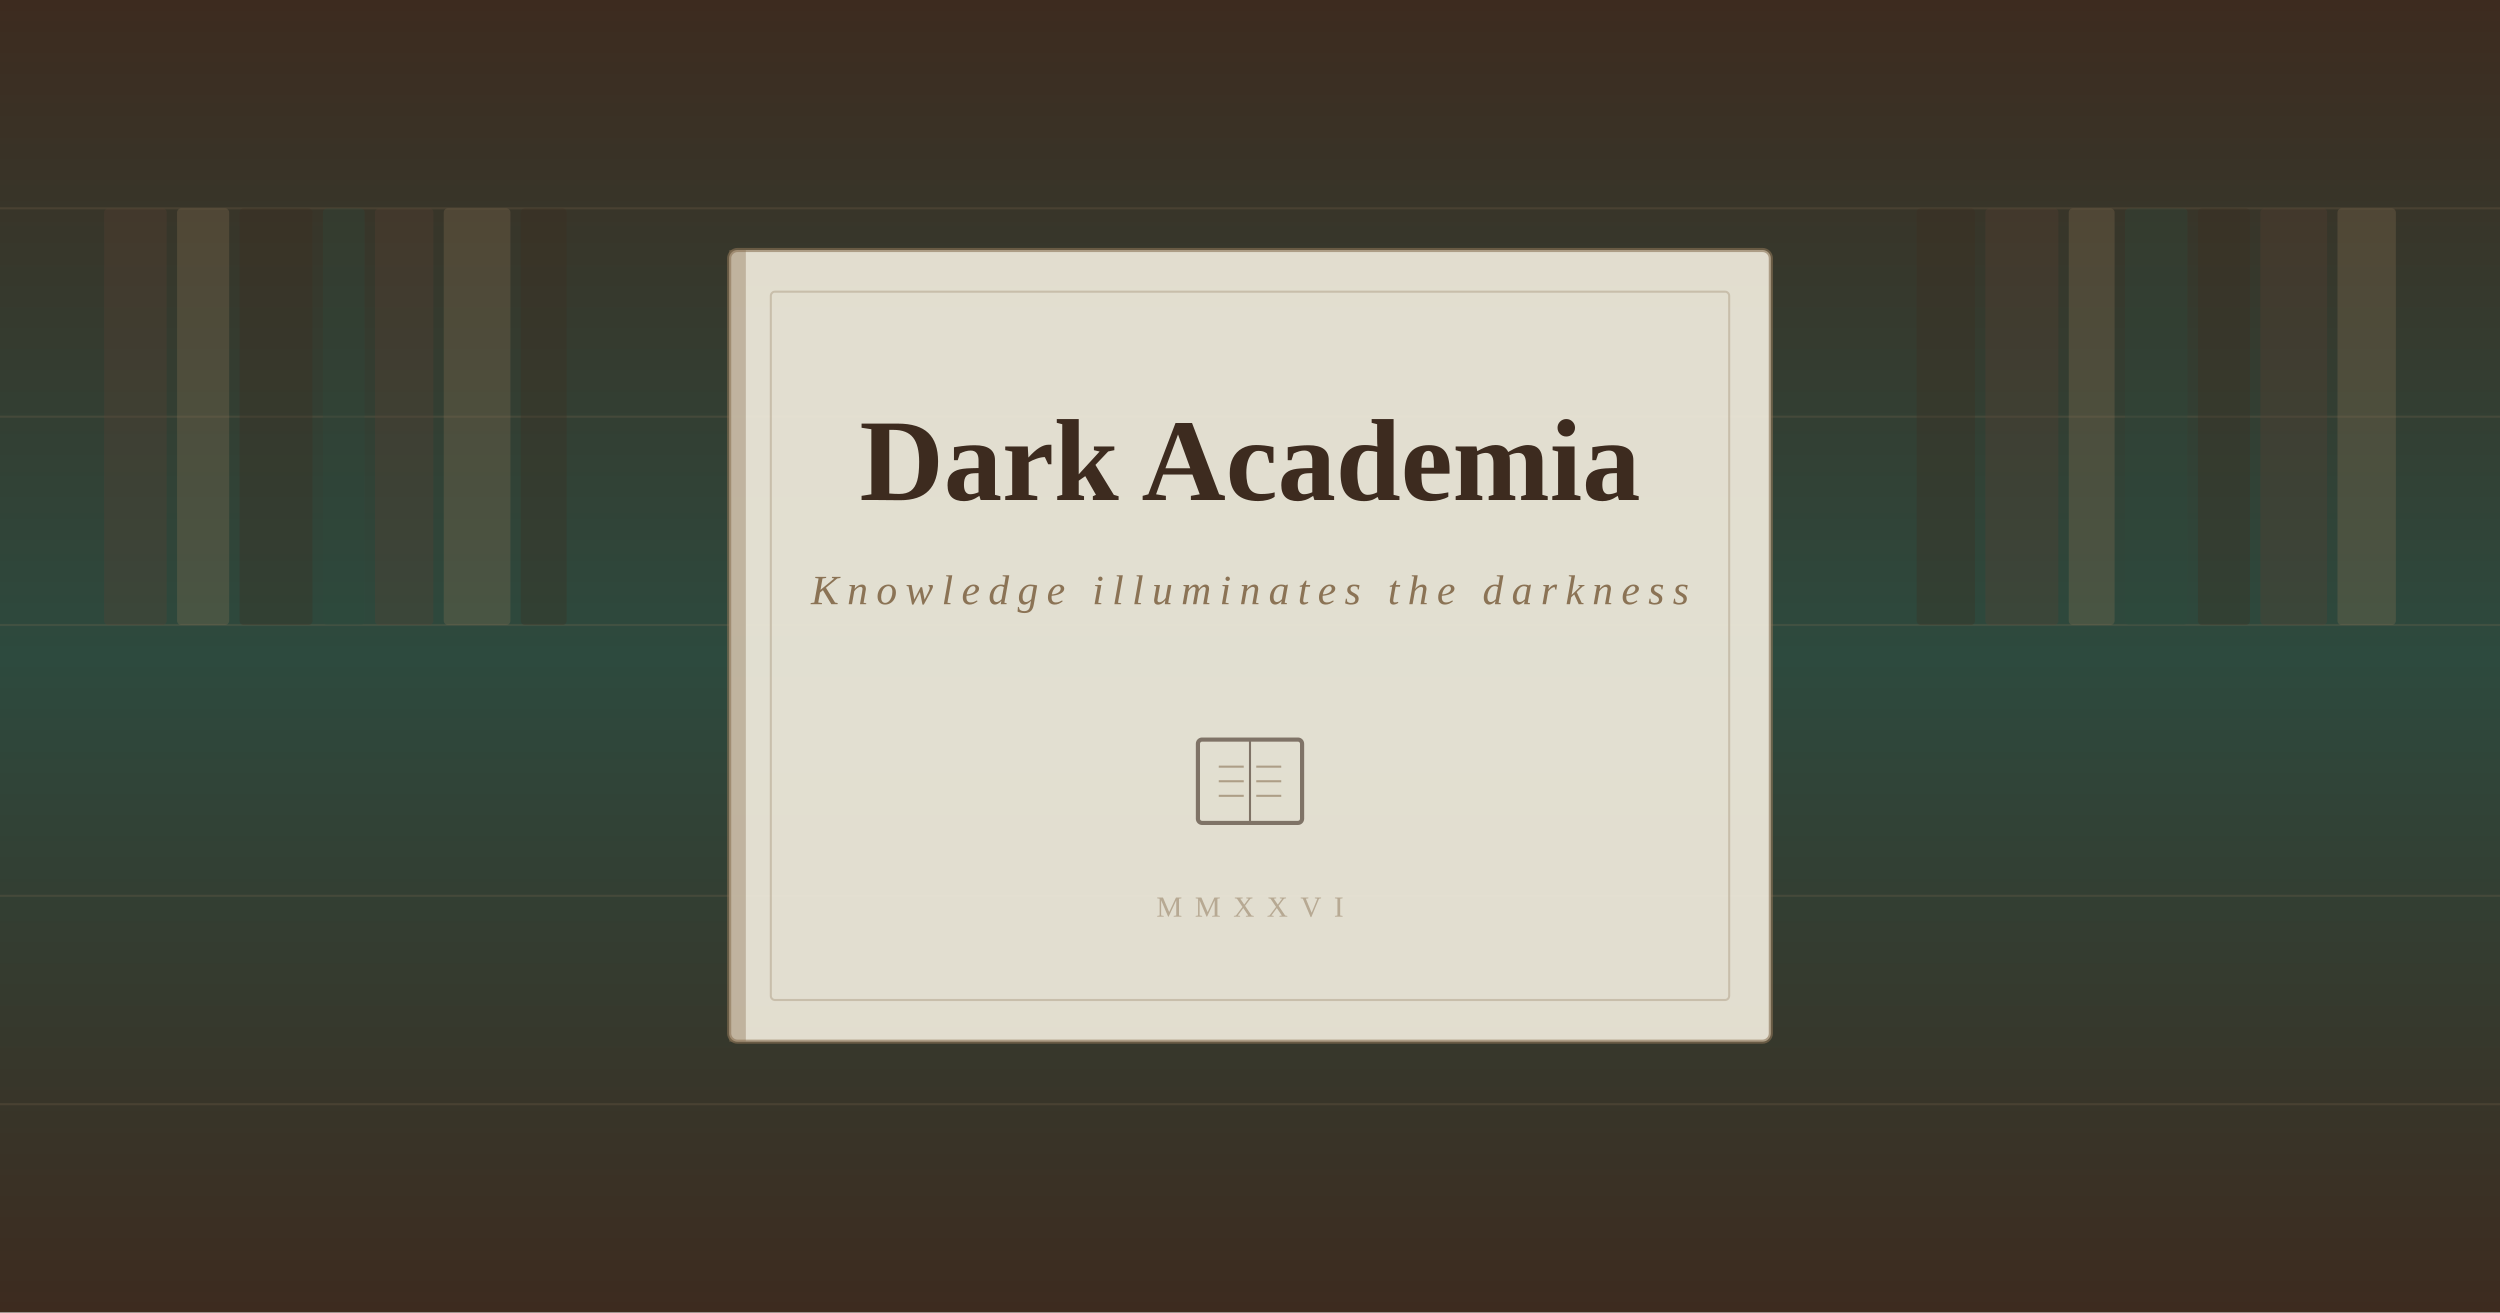
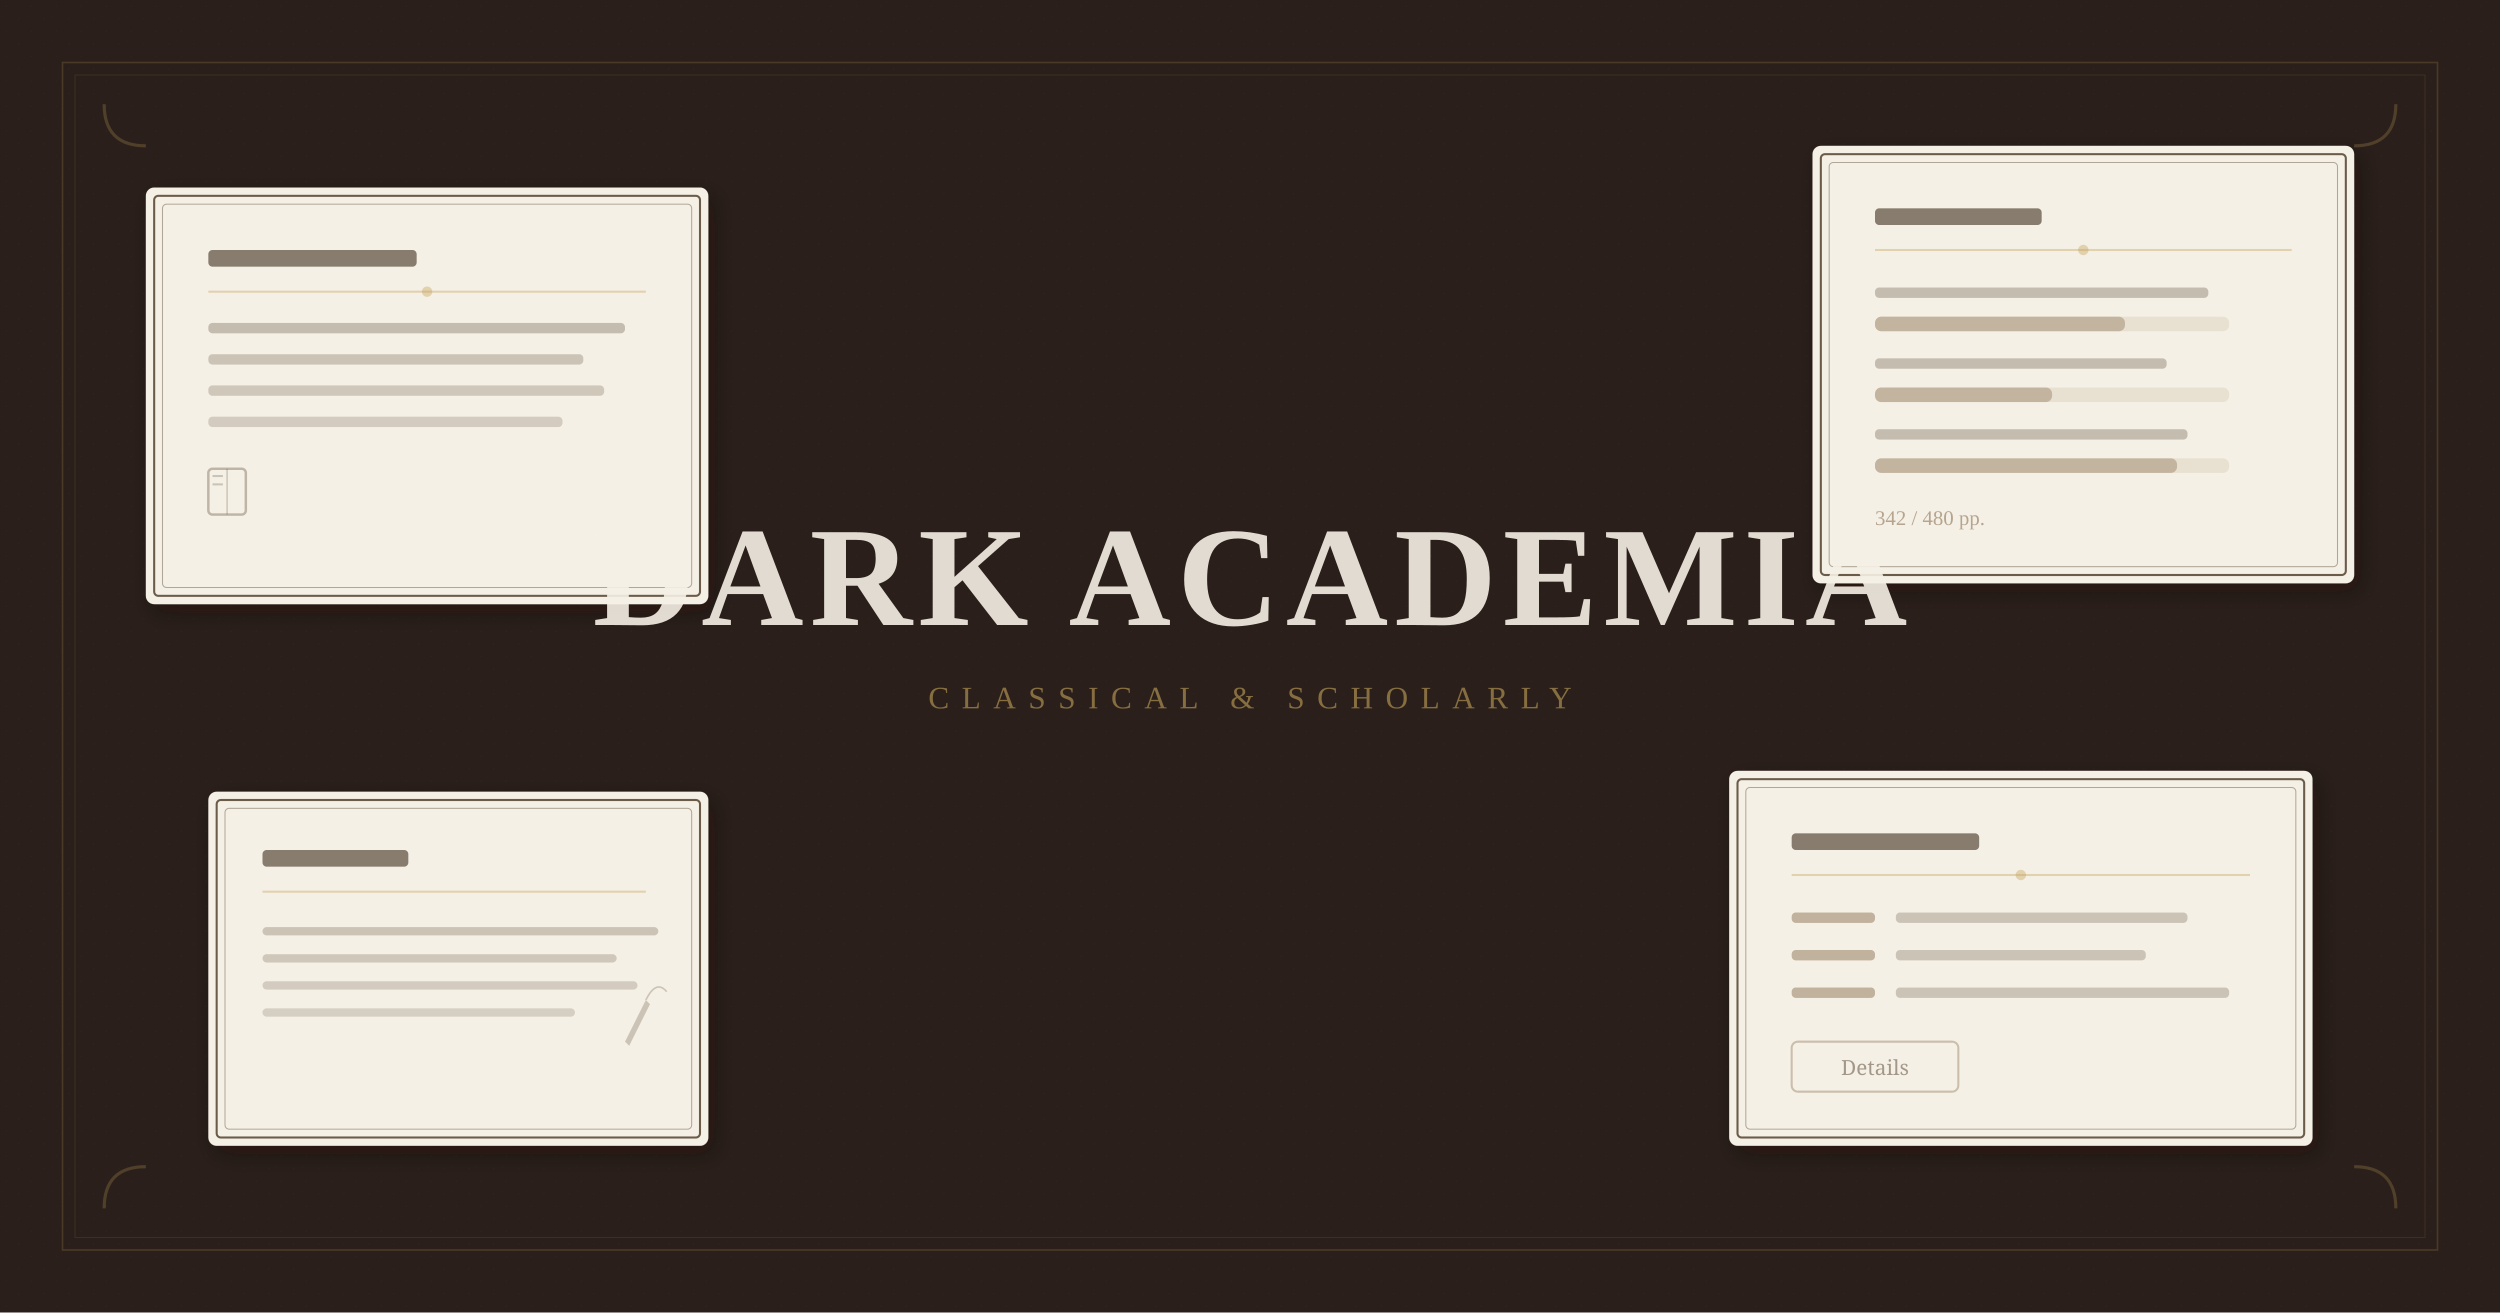
- <svg xmlns="http://www.w3.org/2000/svg" width="1200" height="630" viewBox="0 0 1200 630" fill="none">
+ <svg xmlns="http://www.w3.org/2000/svg" viewBox="0 0 1200 630">
  <defs>
-     <linearGradient id="daBg" x1="0" y1="0" x2="0" y2="630" gradientUnits="userSpaceOnUse">
-       <stop offset="0%" stop-color="#3d2b1f" />
-       <stop offset="50%" stop-color="#2d4a3e" />
-       <stop offset="100%" stop-color="#3d2b1f" />
-     </linearGradient>
-     <linearGradient id="goldLine" x1="0" y1="0" x2="1" y2="0">
-       <stop offset="0%" stop-color="transparent" />
-       <stop offset="50%" stop-color="#8b7355" />
-       <stop offset="100%" stop-color="transparent" />
-     </linearGradient>
-     <filter id="parchment" x="0" y="0" width="100%" height="100%">
-       <feTurbulence type="fractalNoise" baseFrequency="0.04" numOctaves="5" result="noise" />
-       <feDiffuseLighting in="noise" lighting-color="#f5f0e1" surfaceScale="1" result="diffLight">
-         <feDistantLight azimuth="45" elevation="55" />
-       </feDiffuseLighting>
-       <feComposite in="SourceGraphic" in2="diffLight" operator="arithmetic" k1="1" k2="0" k3="0" k4="0" />
+     <filter id="daBookShadow" x="-10%" y="-10%" width="130%" height="130%">
+       <feGaussianBlur in="SourceAlpha" stdDeviation="5" />
+       <feOffset dx="3" dy="4" result="shadow" />
+       <feFlood flood-color="#1a1008" flood-opacity="0.35" />
+       <feComposite in2="shadow" operator="in" />
+       <feMerge>
+         <feMergeNode />
+         <feMergeNode in="SourceGraphic" />
+       </feMerge>
    </filter>
+     <pattern id="leatherTex" x="0" y="0" width="12" height="12" patternUnits="userSpaceOnUse">
+       <rect width="12" height="12" fill="none" />
+       <circle cx="3" cy="3" r="0.4" fill="#3d2e1e" opacity="0.3" />
+       <circle cx="9" cy="9" r="0.4" fill="#3d2e1e" opacity="0.25" />
+       <circle cx="6" cy="1" r="0.3" fill="#3d2e1e" opacity="0.2" />
+       <circle cx="1" cy="8" r="0.3" fill="#3d2e1e" opacity="0.2" />
+     </pattern>
  </defs>
-   <rect width="1200" height="630" fill="url(#daBg)" />
-   <g stroke="#8b7355" stroke-width="1" opacity="0.2">
-     <line x1="0" y1="100" x2="1200" y2="100" />
-     <line x1="0" y1="200" x2="1200" y2="200" />
-     <line x1="0" y1="300" x2="1200" y2="300" />
-     <line x1="0" y1="430" x2="1200" y2="430" />
-     <line x1="0" y1="530" x2="1200" y2="530" />
+   <rect width="1200" height="630" fill="#2a1f1a" />
+   <rect width="1200" height="630" fill="url(#leatherTex)" />
+   <rect x="30" y="30" width="1140" height="570" fill="none" stroke="#c4a35a" stroke-width="0.8" opacity="0.2" />
+   <rect x="36" y="36" width="1128" height="558" fill="none" stroke="#c4a35a" stroke-width="0.4" opacity="0.15" />
+   <g filter="url(#daBookShadow)">
+     <rect x="70" y="90" width="270" height="200" rx="4" fill="#f5f0e5" />
+     <rect x="74" y="94" width="262" height="192" rx="2" fill="none" stroke="#6b5c4a" stroke-width="1" />
+     <rect x="78" y="98" width="254" height="184" rx="2" fill="none" stroke="#6b5c4a" stroke-width="0.5" opacity="0.5" />
+     <rect x="100" y="120" width="100" height="8" rx="2" fill="#3d2e1e" opacity="0.6" />
+     <line x1="100" y1="140" x2="310" y2="140" stroke="#c4a35a" stroke-width="1" opacity="0.4" />
+     <circle cx="205" cy="140" r="2.5" fill="#c4a35a" opacity="0.4" />
+     <rect x="100" y="155" width="200" height="5" rx="2" fill="#6b5c4a" opacity="0.35" />
+     <rect x="100" y="170" width="180" height="5" rx="2" fill="#6b5c4a" opacity="0.3" />
+     <rect x="100" y="185" width="190" height="5" rx="2" fill="#6b5c4a" opacity="0.28" />
+     <rect x="100" y="200" width="170" height="5" rx="2" fill="#6b5c4a" opacity="0.25" />
+     <rect x="100" y="225" width="18" height="22" rx="2" fill="none" stroke="#6b5c4a" stroke-width="1.2" opacity="0.4" />
+     <line x1="109" y1="225" x2="109" y2="247" stroke="#6b5c4a" stroke-width="0.6" opacity="0.35" />
+     <rect x="102" y="228" width="5" height="1" fill="#6b5c4a" opacity="0.3" />
+     <rect x="102" y="232" width="5" height="1" fill="#6b5c4a" opacity="0.3" />
  </g>
-   <g opacity="0.3">
-     <rect x="50" y="100" width="30" height="200" fill="#5c4033" rx="2" />
-     <rect x="85" y="100" width="25" height="200" fill="#8b7355" rx="2" />
-     <rect x="115" y="100" width="35" height="200" fill="#3d2b1f" rx="2" />
-     <rect x="155" y="100" width="20" height="200" fill="#2d4a3e" rx="2" />
-     <rect x="180" y="100" width="28" height="200" fill="#5c4033" rx="2" />
-     <rect x="213" y="100" width="32" height="200" fill="#8b7355" rx="2" />
-     <rect x="250" y="100" width="22" height="200" fill="#3d2b1f" rx="2" />
+   <g filter="url(#daBookShadow)">
+     <rect x="870" y="70" width="260" height="210" rx="4" fill="#f5f0e5" />
+     <rect x="874" y="74" width="252" height="202" rx="2" fill="none" stroke="#6b5c4a" stroke-width="1" />
+     <rect x="878" y="78" width="244" height="194" rx="2" fill="none" stroke="#6b5c4a" stroke-width="0.5" opacity="0.5" />
+     <rect x="900" y="100" width="80" height="8" rx="2" fill="#3d2e1e" opacity="0.6" />
+     <line x1="900" y1="120" x2="1100" y2="120" stroke="#c4a35a" stroke-width="1" opacity="0.4" />
+     <circle cx="1000" cy="120" r="2.5" fill="#c4a35a" opacity="0.4" />
+     <rect x="900" y="138" width="160" height="5" rx="2" fill="#6b5c4a" opacity="0.35" />
+     <rect x="900" y="152" width="170" height="7" rx="3" fill="#e8e0d0" />
+     <rect x="900" y="152" width="120" height="7" rx="3" fill="#8b7355" opacity="0.4" />
+     <rect x="900" y="172" width="140" height="5" rx="2" fill="#6b5c4a" opacity="0.35" />
+     <rect x="900" y="186" width="170" height="7" rx="3" fill="#e8e0d0" />
+     <rect x="900" y="186" width="85" height="7" rx="3" fill="#8b7355" opacity="0.4" />
+     <rect x="900" y="206" width="150" height="5" rx="2" fill="#6b5c4a" opacity="0.35" />
+     <rect x="900" y="220" width="170" height="7" rx="3" fill="#e8e0d0" />
+     <rect x="900" y="220" width="145" height="7" rx="3" fill="#8b7355" opacity="0.4" />
+     <text x="900" y="252" font-family="Georgia, 'Times New Roman', serif" font-size="10" fill="#8b7355" opacity="0.6">342 / 480 pp.</text>
  </g>
-   <g opacity="0.3">
-     <rect x="920" y="100" width="28" height="200" fill="#3d2b1f" rx="2" />
-     <rect x="953" y="100" width="35" height="200" fill="#5c4033" rx="2" />
-     <rect x="993" y="100" width="22" height="200" fill="#8b7355" rx="2" />
-     <rect x="1020" y="100" width="30" height="200" fill="#2d4a3e" rx="2" />
-     <rect x="1055" y="100" width="25" height="200" fill="#3d2b1f" rx="2" />
-     <rect x="1085" y="100" width="32" height="200" fill="#5c4033" rx="2" />
-     <rect x="1122" y="100" width="28" height="200" fill="#8b7355" rx="2" />
+   <g filter="url(#daBookShadow)">
+     <rect x="100" y="380" width="240" height="170" rx="4" fill="#f5f0e5" />
+     <rect x="104" y="384" width="232" height="162" rx="2" fill="none" stroke="#6b5c4a" stroke-width="1" />
+     <rect x="108" y="388" width="224" height="154" rx="2" fill="none" stroke="#6b5c4a" stroke-width="0.5" opacity="0.5" />
+     <rect x="126" y="408" width="70" height="8" rx="2" fill="#3d2e1e" opacity="0.6" />
+     <line x1="126" y1="428" x2="310" y2="428" stroke="#c4a35a" stroke-width="1" opacity="0.4" />
+     <rect x="126" y="445" width="190" height="4" rx="2" fill="#6b5c4a" opacity="0.3" />
+     <rect x="126" y="458" width="170" height="4" rx="2" fill="#6b5c4a" opacity="0.28" />
+     <rect x="126" y="471" width="180" height="4" rx="2" fill="#6b5c4a" opacity="0.25" />
+     <rect x="126" y="484" width="150" height="4" rx="2" fill="#6b5c4a" opacity="0.23" />
+     <path d="M300 500 L310 480 L312 482 L302 502Z" fill="#6b5c4a" opacity="0.3" />
+     <path d="M310 480 Q315 470 320 476" fill="none" stroke="#6b5c4a" stroke-width="0.8" opacity="0.3" />
  </g>
-   <rect x="350" y="120" width="500" height="380" rx="4" fill="#f5f0e1" opacity="0.9" />
-   <rect x="350" y="120" width="500" height="380" rx="4" fill="none" stroke="#8b7355" stroke-width="2" opacity="0.6" />
-   <rect x="370" y="140" width="460" height="340" rx="2" fill="none" stroke="#8b7355" stroke-width="1" opacity="0.3" />
-   <rect x="350" y="120" width="8" height="380" fill="#8b7355" opacity="0.4" />
-   <text x="600" y="240" font-family="Georgia, 'Times New Roman', serif" font-size="56" font-weight="700" fill="#3d2b1f" text-anchor="middle">Dark Academia</text>
-   <text x="600" y="290" font-family="Georgia, 'Times New Roman', serif" font-size="20" fill="#8b7355" text-anchor="middle" letter-spacing="4" font-style="italic">Knowledge illuminates the darkness</text>
-   <line x1="430" y1="320" x2="770" y2="320" stroke="url(#goldLine)" stroke-width="1" />
-   <g transform="translate(575, 350)" fill="#3d2b1f" opacity="0.6">
-     <rect x="0" y="5" width="50" height="40" rx="2" fill="none" stroke="#3d2b1f" stroke-width="2" />
-     <line x1="25" y1="5" x2="25" y2="45" stroke="#3d2b1f" stroke-width="1" />
-     <line x1="10" y1="18" x2="22" y2="18" stroke="#8b7355" stroke-width="1" />
-     <line x1="10" y1="25" x2="22" y2="25" stroke="#8b7355" stroke-width="1" />
-     <line x1="10" y1="32" x2="22" y2="32" stroke="#8b7355" stroke-width="1" />
-     <line x1="28" y1="18" x2="40" y2="18" stroke="#8b7355" stroke-width="1" />
-     <line x1="28" y1="25" x2="40" y2="25" stroke="#8b7355" stroke-width="1" />
-     <line x1="28" y1="32" x2="40" y2="32" stroke="#8b7355" stroke-width="1" />
+   <g filter="url(#daBookShadow)">
+     <rect x="830" y="370" width="280" height="180" rx="4" fill="#f5f0e5" />
+     <rect x="834" y="374" width="272" height="172" rx="2" fill="none" stroke="#6b5c4a" stroke-width="1" />
+     <rect x="838" y="378" width="264" height="164" rx="2" fill="none" stroke="#6b5c4a" stroke-width="0.5" opacity="0.5" />
+     <rect x="860" y="400" width="90" height="8" rx="2" fill="#3d2e1e" opacity="0.6" />
+     <line x1="860" y1="420" x2="1080" y2="420" stroke="#c4a35a" stroke-width="1" opacity="0.4" />
+     <circle cx="970" cy="420" r="2.5" fill="#c4a35a" opacity="0.4" />
+     <rect x="860" y="438" width="40" height="5" rx="2" fill="#8b7355" opacity="0.5" />
+     <rect x="910" y="438" width="140" height="5" rx="2" fill="#6b5c4a" opacity="0.3" />
+     <rect x="860" y="456" width="40" height="5" rx="2" fill="#8b7355" opacity="0.5" />
+     <rect x="910" y="456" width="120" height="5" rx="2" fill="#6b5c4a" opacity="0.3" />
+     <rect x="860" y="474" width="40" height="5" rx="2" fill="#8b7355" opacity="0.5" />
+     <rect x="910" y="474" width="160" height="5" rx="2" fill="#6b5c4a" opacity="0.3" />
+     <rect x="860" y="500" width="80" height="24" rx="3" fill="none" stroke="#8b7355" stroke-width="1" opacity="0.4" />
+     <text x="900" y="516" text-anchor="middle" font-family="Georgia, serif" font-size="10" fill="#6b5c4a" opacity="0.6">Details</text>
  </g>
-   <text x="600" y="440" font-family="Georgia, 'Times New Roman', serif" font-size="14" fill="#8b7355" text-anchor="middle" opacity="0.5" letter-spacing="6">MMXXVI</text>
-   <line x1="200" y1="560" x2="1000" y2="560" stroke="url(#goldLine)" stroke-width="1" opacity="0.4" />
+   <path d="M50 50 Q50 70 70 70" fill="none" stroke="#c4a35a" stroke-width="1.5" opacity="0.25" />
+   <path d="M1150 50 Q1150 70 1130 70" fill="none" stroke="#c4a35a" stroke-width="1.5" opacity="0.25" />
+   <path d="M50 580 Q50 560 70 560" fill="none" stroke="#c4a35a" stroke-width="1.5" opacity="0.25" />
+   <path d="M1150 580 Q1150 560 1130 560" fill="none" stroke="#c4a35a" stroke-width="1.5" opacity="0.25" />
+   <text x="600" y="300" text-anchor="middle" font-family="Georgia, 'Times New Roman', serif" font-size="68" font-weight="700" fill="#f5f0e5" letter-spacing="3" opacity="0.9">DARK ACADEMIA</text>
+   <text x="600" y="340" text-anchor="middle" font-family="Georgia, 'Times New Roman', serif" font-size="15" font-weight="400" fill="#c4a35a" letter-spacing="6" opacity="0.6">CLASSICAL &amp; SCHOLARLY</text>
</svg>
